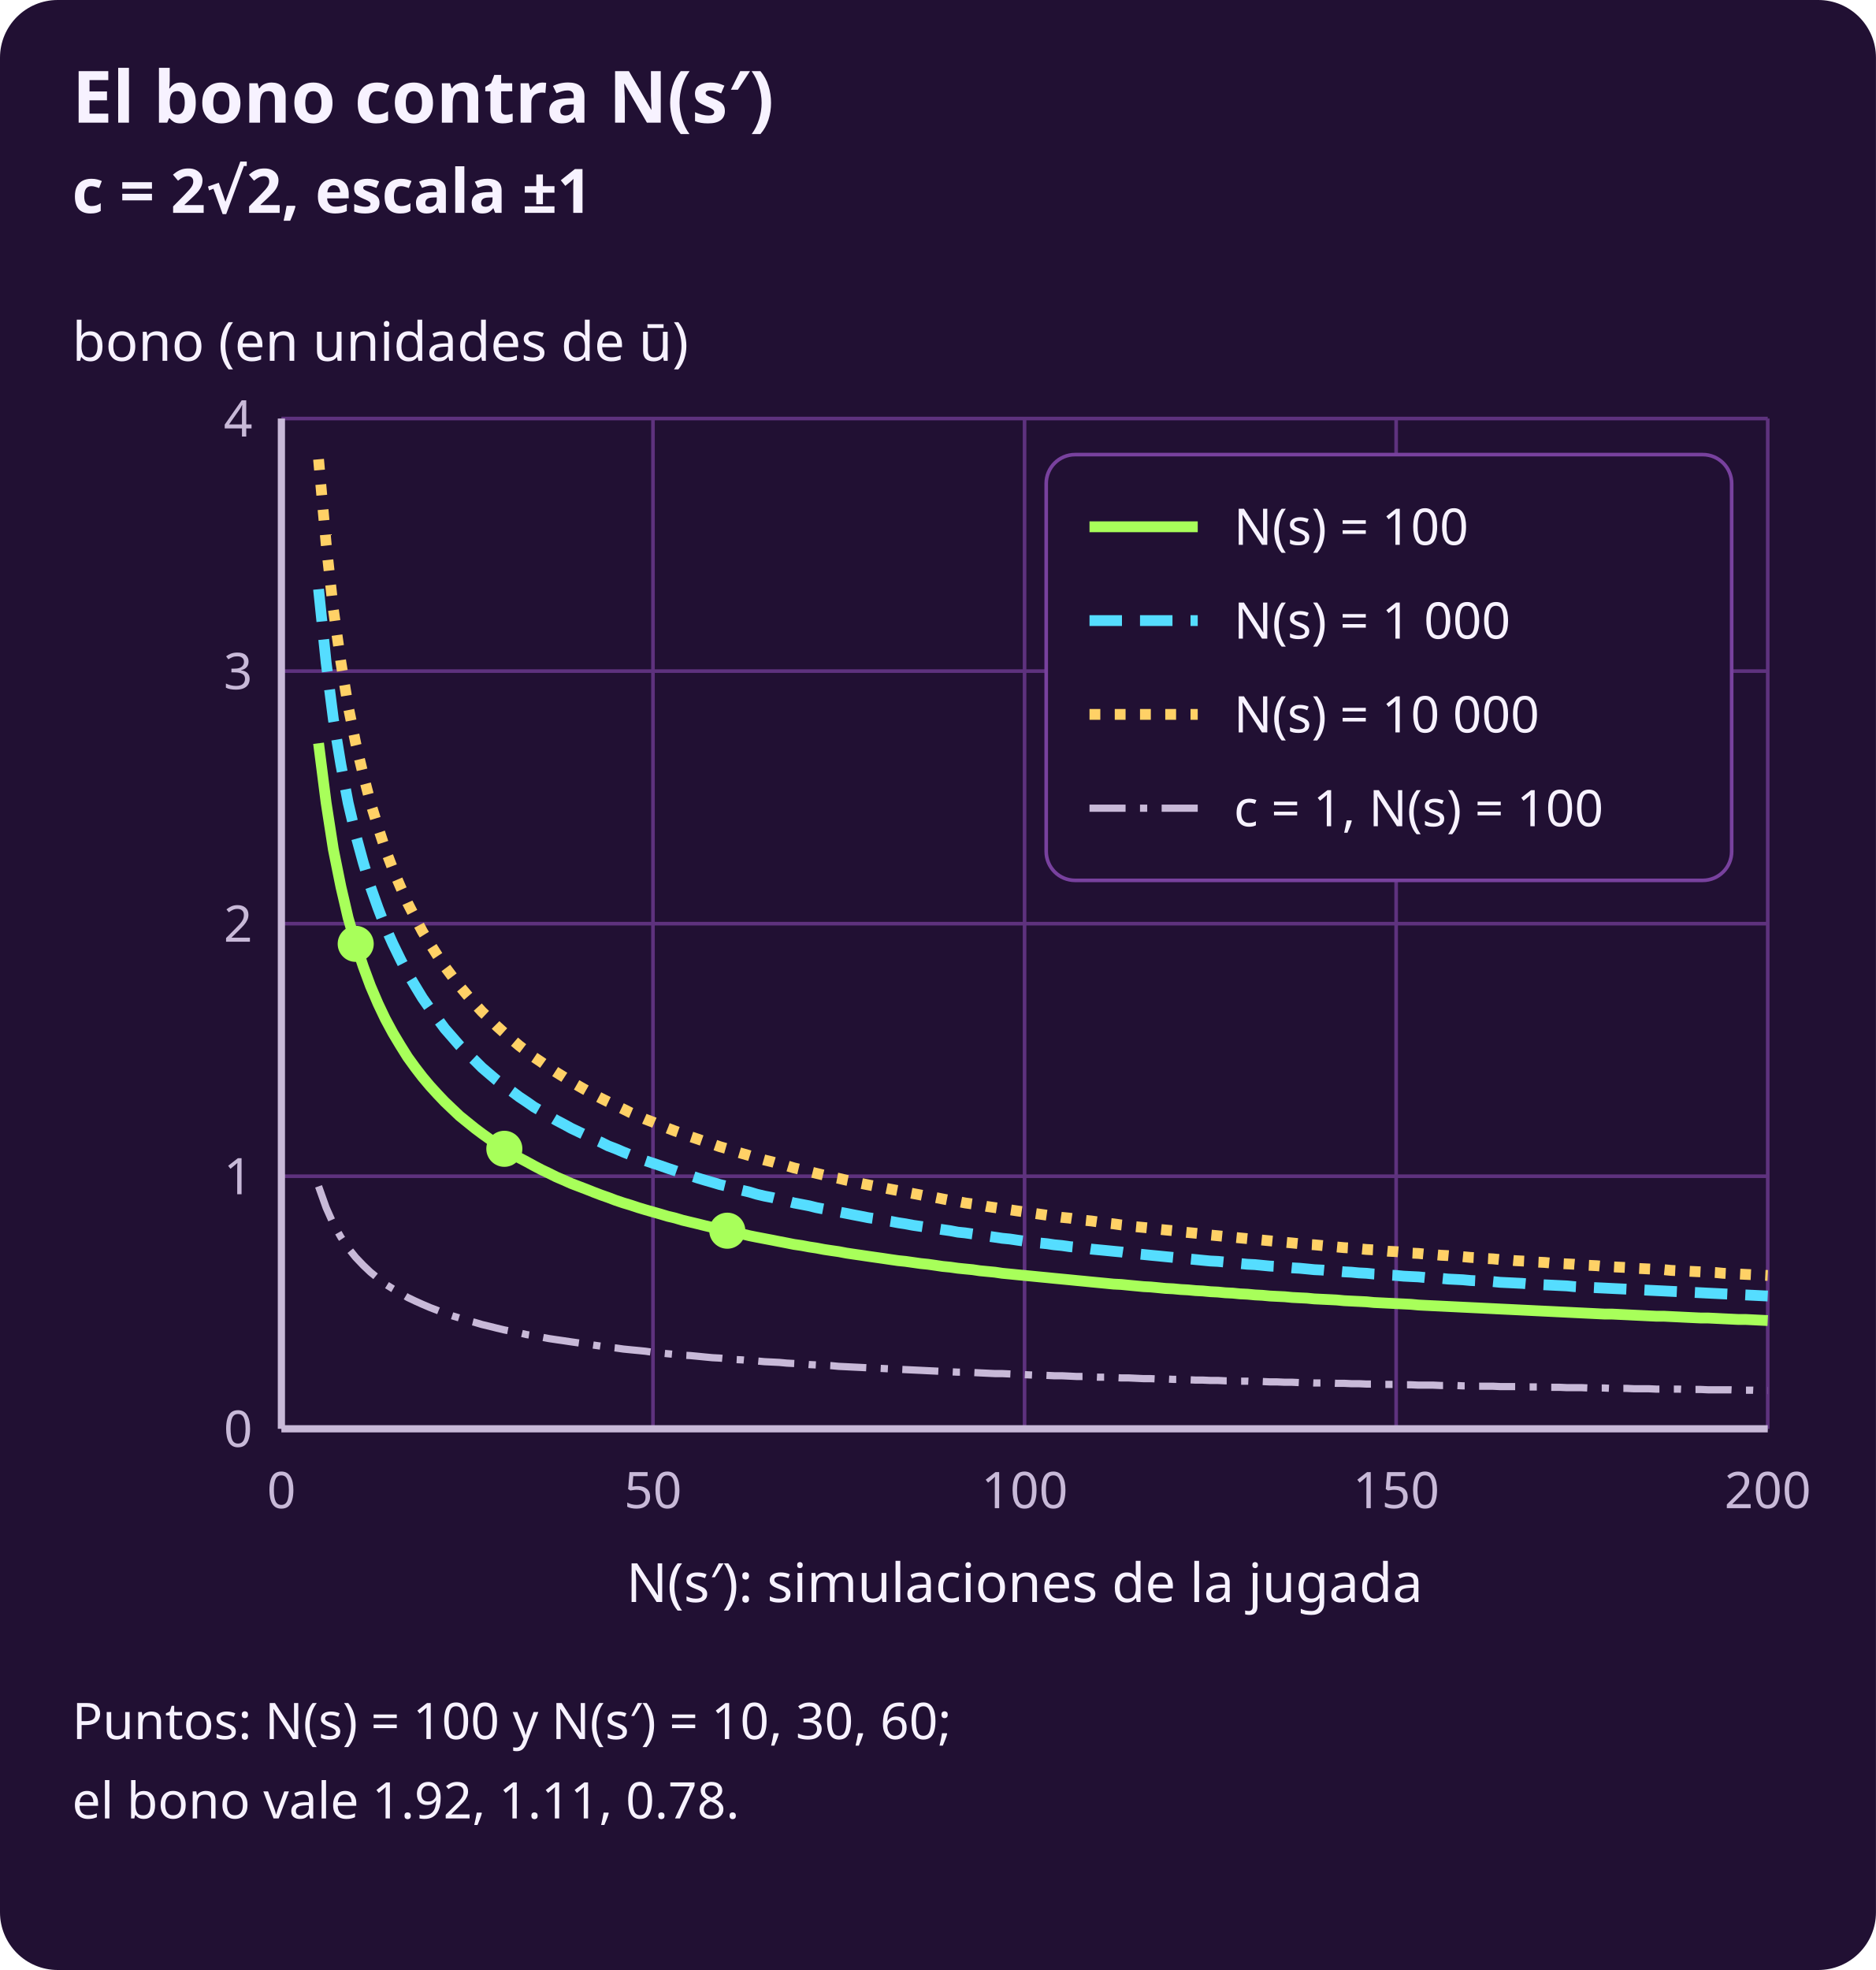
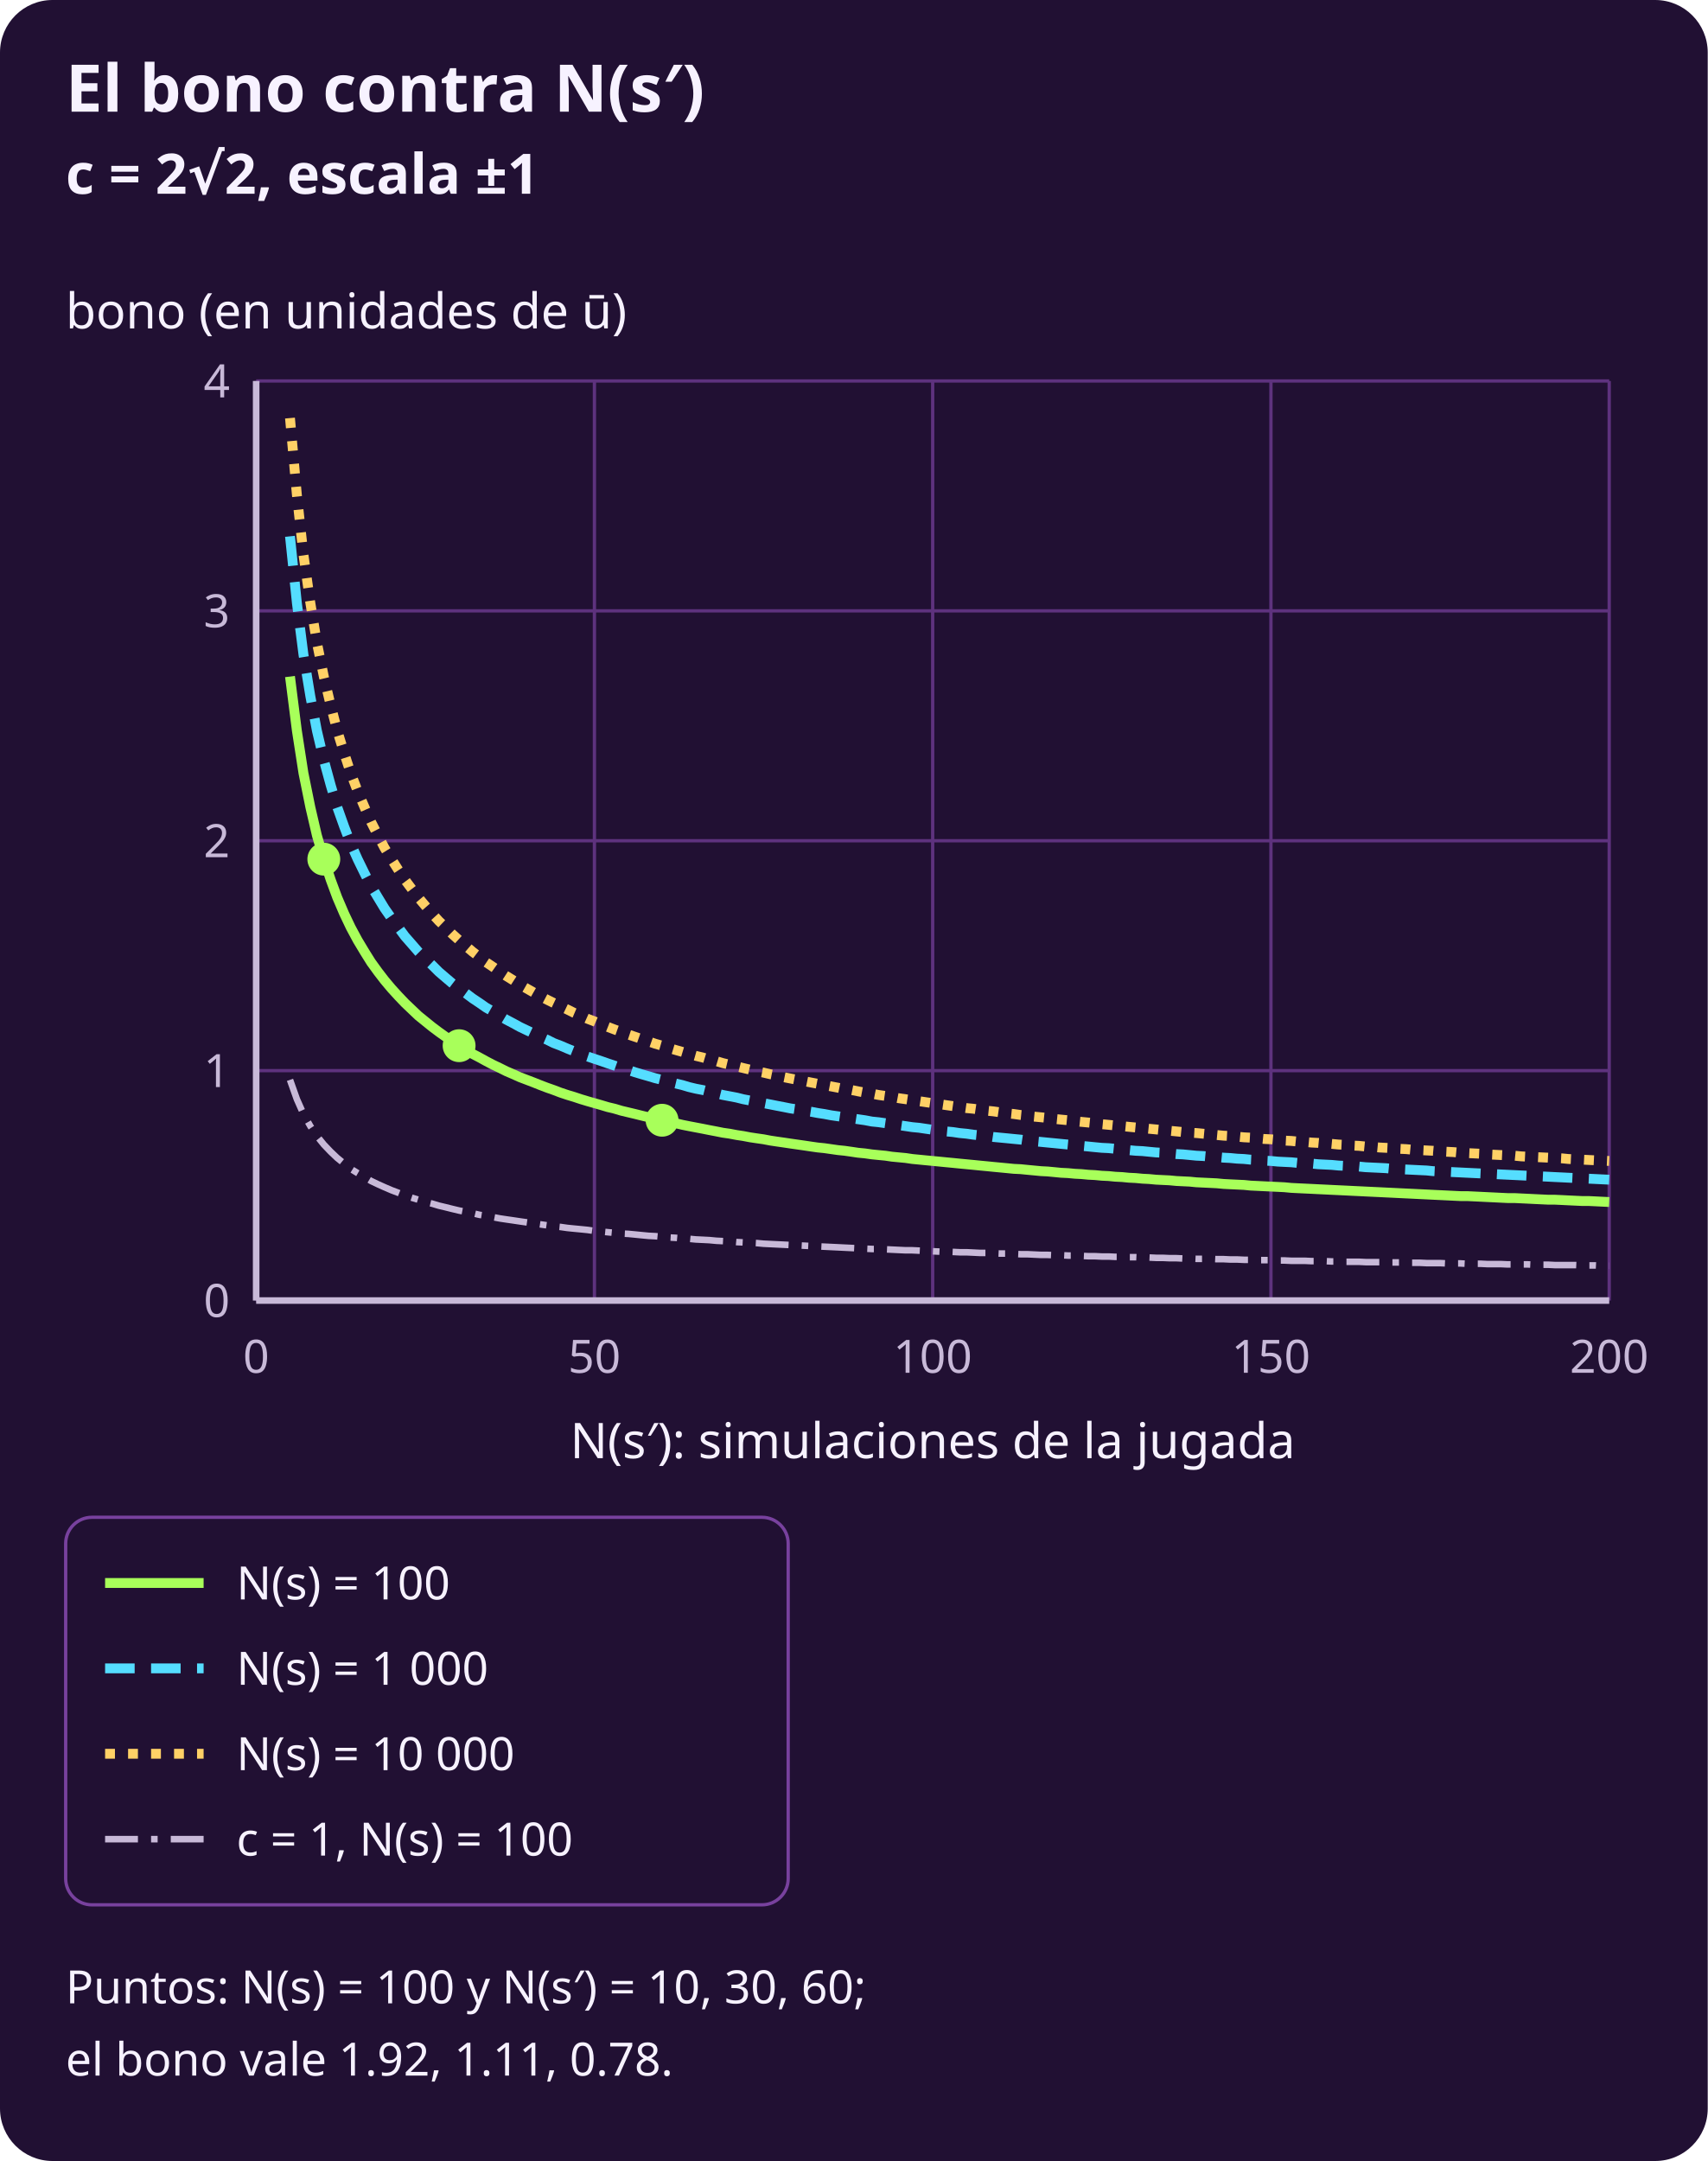
- <svg xmlns="http://www.w3.org/2000/svg" width="520" height="546" viewBox="0 0 520 546" role="img" aria-label="Gráfica. Eje x: N(s′), simulaciones de la jugada, de 0 a 200. Eje y: el bono 2√2·√(ln N(s)/N(s′)), de 0 a 4. Tres curvas, una por N(s): 100, 1 000 y 10 000; las tres bajan al crecer N(s′), y con más N(s) quedan más arriba. Con N(s) = 100 el bono vale 1.92 con N(s′) = 10, 1.11 con N(s′) = 30, 0.78 con N(s′) = 60. Una cuarta curva, punteada y tenue: c = 1, la de la p5, con N(s) = 100: 0.68 con N(s′) = 10.">
-   <rect x="0" y="0" width="520" height="546" rx="16" fill="#211033" />
+ <svg xmlns="http://www.w3.org/2000/svg" width="520" height="658" viewBox="0 0 520 658" role="img" aria-label="Gráfica. Eje x: N(s′), simulaciones de la jugada, de 0 a 200. Eje y: el bono 2√2·√(ln N(s)/N(s′)), de 0 a 4. Tres curvas, una por N(s): 100, 1 000 y 10 000; las tres bajan al crecer N(s′), y con más N(s) quedan más arriba. Con N(s) = 100 el bono vale 1.92 con N(s′) = 10, 1.11 con N(s′) = 30, 0.78 con N(s′) = 60. Una cuarta curva, punteada y tenue: c = 1, la de la p5, con N(s) = 100: 0.68 con N(s′) = 10.">
+   <rect x="0" y="0" width="520" height="658" rx="16" fill="#211033" />
  <defs>
    <marker id="p" viewBox="0 0 10 10" refX="9" refY="5" markerWidth="6" markerHeight="6" orient="auto-start-reverse">
      <path d="M 0 0 L 10 5 L 0 10 z" fill="#f04cff" />
    </marker>
    <marker id="s" viewBox="0 0 10 10" refX="9" refY="5" markerWidth="6" markerHeight="6" orient="auto-start-reverse">
      <path d="M 0 0 L 10 5 L 0 10 z" fill="#c8b9d8" />
    </marker>
  </defs>
  <text x="20" y="34" fill="#f7f2ff" font-family="system-ui, sans-serif" font-size="20" font-weight="700" text-anchor="start">El bono contra N(s′)</text>
  <text x="20" y="59" fill="#f7f2ff" font-family="system-ui, sans-serif" font-size="17" font-weight="700" text-anchor="start">c = 2√2, escala ±1</text>
  <line x1="78" y1="396.0" x2="490" y2="396.0" stroke="#5e327e" stroke-width="1" />
  <text x="70" y="401.0" fill="#c8b9d8" font-family="system-ui, sans-serif" font-size="14" font-weight="normal" text-anchor="end">0</text>
  <line x1="78" y1="326.0" x2="490" y2="326.0" stroke="#5e327e" stroke-width="1" />
  <text x="70" y="331.0" fill="#c8b9d8" font-family="system-ui, sans-serif" font-size="14" font-weight="normal" text-anchor="end">1</text>
  <line x1="78" y1="256.0" x2="490" y2="256.0" stroke="#5e327e" stroke-width="1" />
  <text x="70" y="261.0" fill="#c8b9d8" font-family="system-ui, sans-serif" font-size="14" font-weight="normal" text-anchor="end">2</text>
  <line x1="78" y1="186.0" x2="490" y2="186.0" stroke="#5e327e" stroke-width="1" />
  <text x="70" y="191.0" fill="#c8b9d8" font-family="system-ui, sans-serif" font-size="14" font-weight="normal" text-anchor="end">3</text>
  <line x1="78" y1="116.0" x2="490" y2="116.0" stroke="#5e327e" stroke-width="1" />
  <text x="70" y="121.0" fill="#c8b9d8" font-family="system-ui, sans-serif" font-size="14" font-weight="normal" text-anchor="end">4</text>
  <line x1="78.0" y1="116" x2="78.0" y2="396" stroke="#5e327e" stroke-width="1" />
  <text x="78.0" y="418" fill="#c8b9d8" font-family="system-ui, sans-serif" font-size="14" font-weight="normal" text-anchor="middle">0</text>
  <line x1="181.0" y1="116" x2="181.0" y2="396" stroke="#5e327e" stroke-width="1" />
  <text x="181.0" y="418" fill="#c8b9d8" font-family="system-ui, sans-serif" font-size="14" font-weight="normal" text-anchor="middle">50</text>
  <line x1="284.0" y1="116" x2="284.0" y2="396" stroke="#5e327e" stroke-width="1" />
  <text x="284.0" y="418" fill="#c8b9d8" font-family="system-ui, sans-serif" font-size="14" font-weight="normal" text-anchor="middle">100</text>
  <line x1="387.0" y1="116" x2="387.0" y2="396" stroke="#5e327e" stroke-width="1" />
  <text x="387.0" y="418" fill="#c8b9d8" font-family="system-ui, sans-serif" font-size="14" font-weight="normal" text-anchor="middle">150</text>
  <line x1="490.0" y1="116" x2="490.0" y2="396" stroke="#5e327e" stroke-width="1" />
  <text x="490.0" y="418" fill="#c8b9d8" font-family="system-ui, sans-serif" font-size="14" font-weight="normal" text-anchor="middle">200</text>
  <line x1="78" y1="396" x2="490" y2="396" stroke="#c8b9d8" stroke-width="2" />
  <line x1="78" y1="116" x2="78" y2="396" stroke="#c8b9d8" stroke-width="2" />
  <text x="284.0" y="444" fill="#f7f2ff" font-family="system-ui, sans-serif" font-size="15" font-weight="normal" text-anchor="middle">N(s′): simulaciones de la jugada</text>
  <text x="20" y="100" fill="#f7f2ff" font-family="system-ui, sans-serif" font-size="15" font-weight="normal" text-anchor="start">bono (en unidades de ū)</text>
  <polyline points="88.3,328.8 90.4,334.7 92.4,339.2 94.5,342.9 96.5,345.9 98.6,348.5 100.7,350.7 102.7,352.6 104.8,354.3 106.8,355.9 108.9,357.2 111.0,358.4 113.0,359.6 115.1,360.6 117.1,361.5 119.2,362.4 121.3,363.2 123.3,364.0 125.4,364.7 127.4,365.3 129.5,366.0 131.6,366.5 133.6,367.1 135.7,367.6 137.7,368.1 139.8,368.6 141.9,369.0 143.9,369.4 146.0,369.9 148.0,370.2 150.1,370.6 152.2,371.0 154.2,371.3 156.3,371.6 158.3,371.9 160.4,372.2 162.5,372.5 164.5,372.8 166.6,373.1 168.6,373.4 170.7,373.6 172.8,373.9 174.8,374.1 176.9,374.3 178.9,374.5 181.0,374.8 183.1,375.0 185.1,375.2 187.2,375.4 189.2,375.6 191.3,375.7 193.4,375.9 195.4,376.1 197.5,376.3 199.5,376.4 201.6,376.6 203.7,376.8 205.7,376.9 207.8,377.1 209.8,377.2 211.9,377.4 214.0,377.5 216.0,377.6 218.1,377.8 220.1,377.9 222.2,378.0 224.3,378.2 226.3,378.3 228.4,378.4 230.4,378.5 232.5,378.7 234.6,378.8 236.6,378.9 238.7,379.0 240.7,379.1 242.8,379.2 244.9,379.3 246.9,379.4 249.0,379.5 251.0,379.6 253.1,379.7 255.2,379.8 257.2,379.9 259.3,380.0 261.3,380.1 263.4,380.2 265.5,380.3 267.5,380.3 269.6,380.4 271.6,380.5 273.7,380.6 275.8,380.7 277.8,380.7 279.9,380.8 281.9,380.9 284.0,381.0 286.1,381.1 288.1,381.1 290.2,381.2 292.2,381.3 294.3,381.3 296.4,381.4 298.4,381.5 300.5,381.5 302.5,381.6 304.6,381.7 306.7,381.7 308.7,381.8 310.8,381.9 312.8,381.9 314.9,382.0 317.0,382.1 319.0,382.1 321.1,382.2 323.1,382.2 325.2,382.3 327.3,382.3 329.3,382.4 331.4,382.5 333.4,382.5 335.5,382.6 337.6,382.6 339.6,382.7 341.7,382.7 343.7,382.8 345.8,382.8 347.9,382.9 349.9,382.9 352.0,383.0 354.0,383.0 356.1,383.1 358.2,383.1 360.2,383.2 362.3,383.2 364.3,383.3 366.4,383.3 368.5,383.3 370.5,383.4 372.6,383.4 374.6,383.5 376.7,383.5 378.8,383.6 380.8,383.6 382.9,383.7 384.9,383.7 387.0,383.7 389.1,383.8 391.1,383.8 393.2,383.9 395.2,383.9 397.3,383.9 399.4,384.0 401.4,384.0 403.5,384.0 405.5,384.1 407.6,384.1 409.7,384.2 411.7,384.2 413.8,384.2 415.8,384.3 417.9,384.3 420.0,384.3 422.0,384.4 424.1,384.4 426.1,384.4 428.2,384.5 430.3,384.5 432.3,384.5 434.4,384.6 436.4,384.6 438.5,384.6 440.6,384.7 442.6,384.7 444.7,384.7 446.7,384.8 448.8,384.8 450.9,384.8 452.9,384.9 455.0,384.9 457.0,384.9 459.1,385.0 461.2,385.0 463.2,385.0 465.3,385.0 467.3,385.1 469.4,385.1 471.5,385.1 473.5,385.2 475.6,385.2 477.6,385.2 479.7,385.2 481.8,385.3 483.8,385.3 485.9,385.3 487.9,385.4 490.0,385.4" fill="none" stroke="#c8b9d8" stroke-width="2" stroke-linejoin="round" stroke-dasharray="10 4 2 4" />
  <polyline points="88.3,206.0 90.4,222.5 92.4,235.4 94.5,245.8 96.5,254.4 98.6,261.6 100.7,267.9 102.7,273.3 104.8,278.2 106.8,282.4 108.9,286.3 111.0,289.8 113.0,293.0 115.1,295.9 117.1,298.5 119.2,301.0 121.3,303.3 123.3,305.4 125.4,307.4 127.4,309.3 129.5,311.0 131.6,312.7 133.6,314.2 135.7,315.7 137.7,317.1 139.8,318.4 141.9,319.7 143.9,320.9 146.0,322.0 148.0,323.1 150.1,324.2 152.2,325.2 154.2,326.2 156.3,327.1 158.3,328.0 160.4,328.8 162.5,329.6 164.5,330.4 166.6,331.2 168.6,331.9 170.7,332.7 172.8,333.4 174.8,334.0 176.9,334.7 178.9,335.3 181.0,335.9 183.1,336.5 185.1,337.1 187.2,337.6 189.2,338.2 191.3,338.7 193.4,339.2 195.4,339.7 197.5,340.2 199.5,340.7 201.6,341.1 203.7,341.6 205.7,342.0 207.8,342.5 209.8,342.9 211.9,343.3 214.0,343.7 216.0,344.1 218.1,344.5 220.1,344.9 222.2,345.2 224.3,345.6 226.3,345.9 228.4,346.3 230.4,346.6 232.5,346.9 234.6,347.3 236.6,347.6 238.7,347.9 240.7,348.2 242.8,348.5 244.9,348.8 246.9,349.1 249.0,349.4 251.0,349.6 253.1,349.9 255.2,350.2 257.2,350.4 259.3,350.7 261.3,351.0 263.4,351.2 265.5,351.5 267.5,351.7 269.6,351.9 271.6,352.2 273.7,352.4 275.8,352.6 277.8,352.9 279.9,353.1 281.9,353.3 284.0,353.5 286.1,353.7 288.1,353.9 290.2,354.1 292.2,354.3 294.3,354.5 296.4,354.7 298.4,354.9 300.5,355.1 302.5,355.3 304.6,355.5 306.7,355.7 308.7,355.9 310.8,356.0 312.8,356.2 314.9,356.4 317.0,356.6 319.0,356.7 321.1,356.9 323.1,357.1 325.2,357.2 327.3,357.4 329.3,357.5 331.4,357.7 333.4,357.8 335.5,358.0 337.6,358.1 339.6,358.3 341.7,358.4 343.7,358.6 345.8,358.7 347.9,358.9 349.9,359.0 352.0,359.2 354.0,359.3 356.1,359.4 358.2,359.6 360.2,359.7 362.3,359.8 364.3,360.0 366.4,360.1 368.5,360.2 370.5,360.3 372.6,360.5 374.6,360.6 376.7,360.7 378.8,360.8 380.8,361.0 382.9,361.1 384.9,361.2 387.0,361.3 389.1,361.4 391.1,361.5 393.2,361.7 395.2,361.8 397.3,361.9 399.4,362.0 401.4,362.1 403.5,362.2 405.5,362.3 407.6,362.4 409.7,362.5 411.7,362.6 413.8,362.7 415.8,362.8 417.9,362.9 420.0,363.0 422.0,363.1 424.1,363.2 426.1,363.3 428.2,363.4 430.3,363.5 432.3,363.6 434.4,363.7 436.4,363.8 438.5,363.9 440.6,364.0 442.6,364.1 444.7,364.2 446.7,364.2 448.8,364.3 450.9,364.4 452.9,364.5 455.0,364.6 457.0,364.7 459.1,364.8 461.2,364.8 463.2,364.9 465.3,365.0 467.3,365.1 469.4,365.2 471.5,365.3 473.5,365.3 475.6,365.4 477.6,365.5 479.7,365.6 481.8,365.7 483.8,365.7 485.9,365.8 487.9,365.9 490.0,366.0" fill="none" stroke="#a8ff5a" stroke-width="3" stroke-linejoin="round" />
  <polyline points="88.3,163.3 90.4,183.6 92.4,199.3 94.5,212.0 96.5,222.5 98.6,231.4 100.7,239.1 102.7,245.8 104.8,251.7 106.8,256.9 108.9,261.6 111.0,265.9 113.0,269.8 115.1,273.3 117.1,276.6 119.2,279.6 121.3,282.4 123.3,285.1 125.4,287.5 127.4,289.8 129.5,291.9 131.6,293.9 133.6,295.9 135.7,297.7 137.7,299.4 139.8,301.0 141.9,302.5 143.9,304.0 146.0,305.4 148.0,306.8 150.1,308.0 152.2,309.3 154.2,310.5 156.3,311.6 158.3,312.7 160.4,313.7 162.5,314.7 164.5,315.7 166.6,316.6 168.6,317.6 170.7,318.4 172.8,319.3 174.8,320.1 176.9,320.9 178.9,321.7 181.0,322.4 183.1,323.1 185.1,323.8 187.2,324.5 189.2,325.2 191.3,325.8 193.4,326.5 195.4,327.1 197.5,327.7 199.5,328.3 201.6,328.8 203.7,329.4 205.7,329.9 207.8,330.4 209.8,331.0 211.9,331.5 214.0,331.9 216.0,332.4 218.1,332.9 220.1,333.4 222.2,333.8 224.3,334.2 226.3,334.7 228.4,335.1 230.4,335.5 232.5,335.9 234.6,336.3 236.6,336.7 238.7,337.1 240.7,337.5 242.8,337.8 244.9,338.2 246.9,338.5 249.0,338.9 251.0,339.2 253.1,339.6 255.2,339.9 257.2,340.2 259.3,340.5 261.3,340.8 263.4,341.1 265.5,341.5 267.5,341.7 269.6,342.0 271.6,342.3 273.7,342.6 275.8,342.9 277.8,343.2 279.9,343.4 281.9,343.7 284.0,344.0 286.1,344.2 288.1,344.5 290.2,344.7 292.2,345.0 294.3,345.2 296.4,345.5 298.4,345.7 300.5,345.9 302.5,346.2 304.6,346.4 306.7,346.6 308.7,346.8 310.8,347.0 312.8,347.3 314.9,347.5 317.0,347.7 319.0,347.9 321.1,348.1 323.1,348.3 325.2,348.5 327.3,348.7 329.3,348.9 331.4,349.1 333.4,349.3 335.5,349.5 337.6,349.6 339.6,349.8 341.7,350.0 343.7,350.2 345.8,350.4 347.9,350.5 349.9,350.7 352.0,350.9 354.0,351.0 356.1,351.2 358.2,351.4 360.2,351.5 362.3,351.7 364.3,351.9 366.4,352.0 368.5,352.2 370.5,352.3 372.6,352.5 374.6,352.6 376.7,352.8 378.8,352.9 380.8,353.1 382.9,353.2 384.9,353.4 387.0,353.5 389.1,353.7 391.1,353.8 393.2,353.9 395.2,354.1 397.3,354.2 399.4,354.3 401.4,354.5 403.5,354.6 405.5,354.7 407.6,354.9 409.7,355.0 411.7,355.1 413.8,355.2 415.8,355.4 417.9,355.5 420.0,355.6 422.0,355.7 424.1,355.9 426.1,356.0 428.2,356.1 430.3,356.2 432.3,356.3 434.4,356.4 436.4,356.6 438.5,356.7 440.6,356.8 442.6,356.9 444.7,357.0 446.7,357.1 448.8,357.2 450.9,357.3 452.9,357.4 455.0,357.5 457.0,357.6 459.1,357.7 461.2,357.8 463.2,357.9 465.3,358.0 467.3,358.1 469.4,358.2 471.5,358.3 473.5,358.4 475.6,358.5 477.6,358.6 479.7,358.7 481.8,358.8 483.8,358.9 485.9,359.0 487.9,359.1 490.0,359.2" fill="none" stroke="#55ddff" stroke-width="3" stroke-linejoin="round" stroke-dasharray="9 5" />
  <polyline points="88.3,127.3 90.4,150.7 92.4,168.9 94.5,183.6 96.5,195.7 98.6,206.0 100.7,214.8 102.7,222.5 104.8,229.3 106.8,235.4 108.9,240.9 111.0,245.8 113.0,250.3 115.1,254.4 117.1,258.2 119.2,261.6 121.3,264.9 123.3,267.9 125.4,270.7 127.4,273.3 129.5,275.8 131.6,278.2 133.6,280.4 135.7,282.4 137.7,284.4 139.8,286.3 141.9,288.1 143.9,289.8 146.0,291.4 148.0,293.0 150.1,294.4 152.2,295.9 154.2,297.2 156.3,298.5 158.3,299.8 160.4,301.0 162.5,302.2 164.5,303.3 166.6,304.4 168.6,305.4 170.7,306.4 172.8,307.4 174.8,308.4 176.9,309.3 178.9,310.2 181.0,311.0 183.1,311.9 185.1,312.7 187.2,313.5 189.2,314.2 191.3,315.0 193.4,315.7 195.4,316.4 197.5,317.1 199.5,317.8 201.6,318.4 203.7,319.1 205.7,319.7 207.8,320.3 209.8,320.9 211.9,321.5 214.0,322.0 216.0,322.6 218.1,323.1 220.1,323.7 222.2,324.2 224.3,324.7 226.3,325.2 228.4,325.7 230.4,326.2 232.5,326.6 234.6,327.1 236.6,327.5 238.7,328.0 240.7,328.4 242.8,328.8 244.9,329.2 246.9,329.6 249.0,330.0 251.0,330.4 253.1,330.8 255.2,331.2 257.2,331.6 259.3,331.9 261.3,332.3 263.4,332.7 265.5,333.0 267.5,333.4 269.6,333.7 271.6,334.0 273.7,334.4 275.8,334.7 277.8,335.0 279.9,335.3 281.9,335.6 284.0,335.9 286.1,336.2 288.1,336.5 290.2,336.8 292.2,337.1 294.3,337.4 296.4,337.6 298.4,337.9 300.5,338.2 302.5,338.4 304.6,338.7 306.7,339.0 308.7,339.2 310.8,339.5 312.8,339.7 314.9,340.0 317.0,340.2 319.0,340.4 321.1,340.7 323.1,340.9 325.2,341.1 327.3,341.4 329.3,341.6 331.4,341.8 333.4,342.0 335.5,342.3 337.6,342.5 339.6,342.7 341.7,342.9 343.7,343.1 345.8,343.3 347.9,343.5 349.9,343.7 352.0,343.9 354.0,344.1 356.1,344.3 358.2,344.5 360.2,344.7 362.3,344.9 364.3,345.0 366.4,345.2 368.5,345.4 370.5,345.6 372.6,345.8 374.6,345.9 376.7,346.1 378.8,346.3 380.8,346.4 382.9,346.6 384.9,346.8 387.0,346.9 389.1,347.1 391.1,347.3 393.2,347.4 395.2,347.6 397.3,347.7 399.4,347.9 401.4,348.0 403.5,348.2 405.5,348.3 407.6,348.5 409.7,348.6 411.7,348.8 413.8,348.9 415.8,349.1 417.9,349.2 420.0,349.4 422.0,349.5 424.1,349.6 426.1,349.8 428.2,349.9 430.3,350.1 432.3,350.2 434.4,350.3 436.4,350.4 438.5,350.6 440.6,350.7 442.6,350.8 444.7,351.0 446.7,351.1 448.8,351.2 450.9,351.3 452.9,351.5 455.0,351.6 457.0,351.7 459.1,351.8 461.2,351.9 463.2,352.1 465.3,352.2 467.3,352.3 469.4,352.4 471.5,352.5 473.5,352.6 475.6,352.7 477.6,352.9 479.7,353.0 481.8,353.1 483.8,353.2 485.9,353.3 487.9,353.4 490.0,353.5" fill="none" stroke="#ffd166" stroke-width="3" stroke-linejoin="round" stroke-dasharray="3 4" />
  <circle cx="98.6" cy="261.6" r="5" fill="#a8ff5a" />
  <circle cx="139.8" cy="318.4" r="5" fill="#a8ff5a" />
  <circle cx="201.6" cy="341.1" r="5" fill="#a8ff5a" />
-   <rect x="290" y="126" width="190" height="118" rx="8" fill="#211033" stroke="#78419e" stroke-width="1" />
-   <line x1="302" y1="146" x2="332" y2="146" stroke="#a8ff5a" stroke-width="3" />
-   <text x="342" y="151" fill="#f7f2ff" font-family="system-ui, sans-serif" font-size="14" font-weight="normal" text-anchor="start">N(s) = 100</text>
-   <line x1="302" y1="172" x2="332" y2="172" stroke="#55ddff" stroke-width="3" stroke-dasharray="9 5" />
-   <text x="342" y="177" fill="#f7f2ff" font-family="system-ui, sans-serif" font-size="14" font-weight="normal" text-anchor="start">N(s) = 1 000</text>
-   <line x1="302" y1="198" x2="332" y2="198" stroke="#ffd166" stroke-width="3" stroke-dasharray="3 4" />
-   <text x="342" y="203" fill="#f7f2ff" font-family="system-ui, sans-serif" font-size="14" font-weight="normal" text-anchor="start">N(s) = 10 000</text>
-   <line x1="302" y1="224" x2="332" y2="224" stroke="#c8b9d8" stroke-width="2" stroke-dasharray="10 4 2 4" />
-   <text x="342" y="229" fill="#f7f2ff" font-family="system-ui, sans-serif" font-size="14" font-weight="normal" text-anchor="start">c = 1, N(s) = 100</text>
-   <text x="20" y="482" fill="#f7f2ff" font-family="system-ui, sans-serif" font-size="14" font-weight="normal" text-anchor="start">Puntos: N(s) = 100 y N(s′) = 10, 30, 60;</text>
-   <text x="20" y="504" fill="#f7f2ff" font-family="system-ui, sans-serif" font-size="14" font-weight="normal" text-anchor="start">el bono vale 1.92, 1.11, 0.78.</text>
+   <rect x="20" y="462" width="220" height="118" rx="8" fill="#211033" stroke="#78419e" stroke-width="1" />
+   <line x1="32" y1="482" x2="62" y2="482" stroke="#a8ff5a" stroke-width="3" />
+   <text x="72" y="487" fill="#f7f2ff" font-family="system-ui, sans-serif" font-size="14" font-weight="normal" text-anchor="start">N(s) = 100</text>
+   <line x1="32" y1="508" x2="62" y2="508" stroke="#55ddff" stroke-width="3" stroke-dasharray="9 5" />
+   <text x="72" y="513" fill="#f7f2ff" font-family="system-ui, sans-serif" font-size="14" font-weight="normal" text-anchor="start">N(s) = 1 000</text>
+   <line x1="32" y1="534" x2="62" y2="534" stroke="#ffd166" stroke-width="3" stroke-dasharray="3 4" />
+   <text x="72" y="539" fill="#f7f2ff" font-family="system-ui, sans-serif" font-size="14" font-weight="normal" text-anchor="start">N(s) = 10 000</text>
+   <line x1="32" y1="560" x2="62" y2="560" stroke="#c8b9d8" stroke-width="2" stroke-dasharray="10 4 2 4" />
+   <text x="72" y="565" fill="#f7f2ff" font-family="system-ui, sans-serif" font-size="14" font-weight="normal" text-anchor="start">c = 1, N(s) = 100</text>
+   <text x="20" y="610" fill="#f7f2ff" font-family="system-ui, sans-serif" font-size="14" font-weight="normal" text-anchor="start">Puntos: N(s) = 100 y N(s′) = 10, 30, 60;</text>
+   <text x="20" y="632" fill="#f7f2ff" font-family="system-ui, sans-serif" font-size="14" font-weight="normal" text-anchor="start">el bono vale 1.92, 1.11, 0.78.</text>
</svg>
